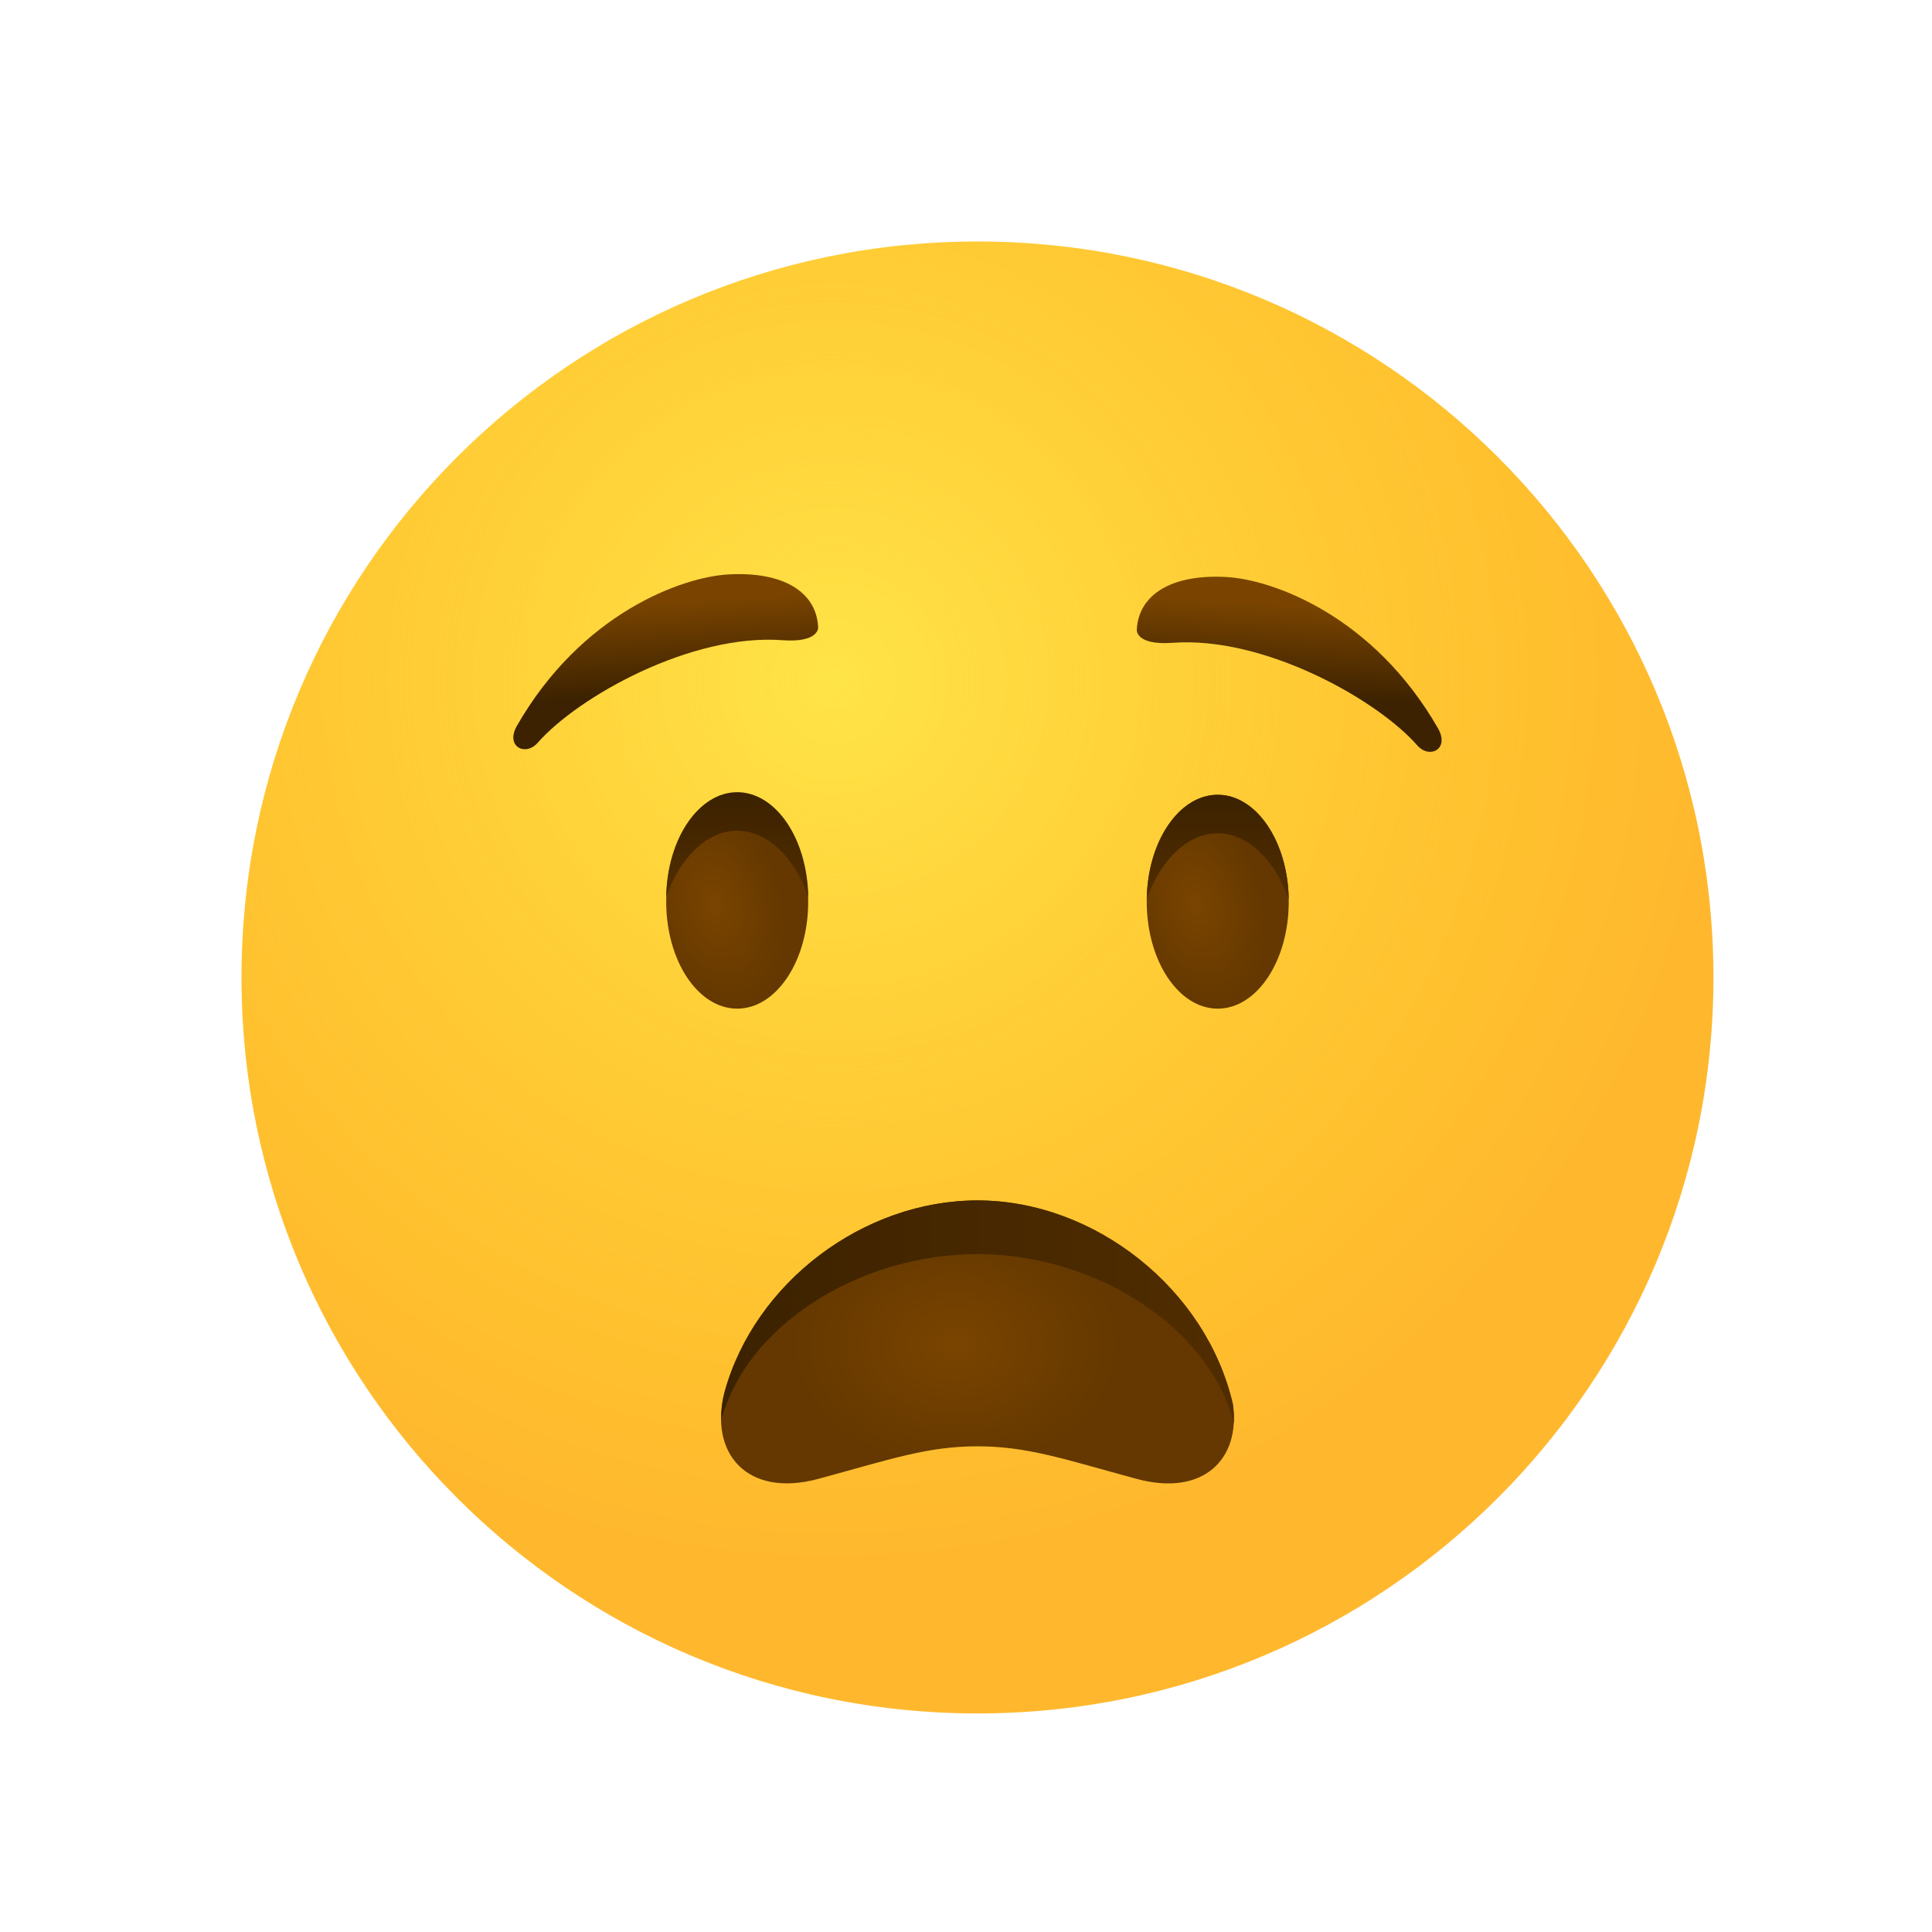
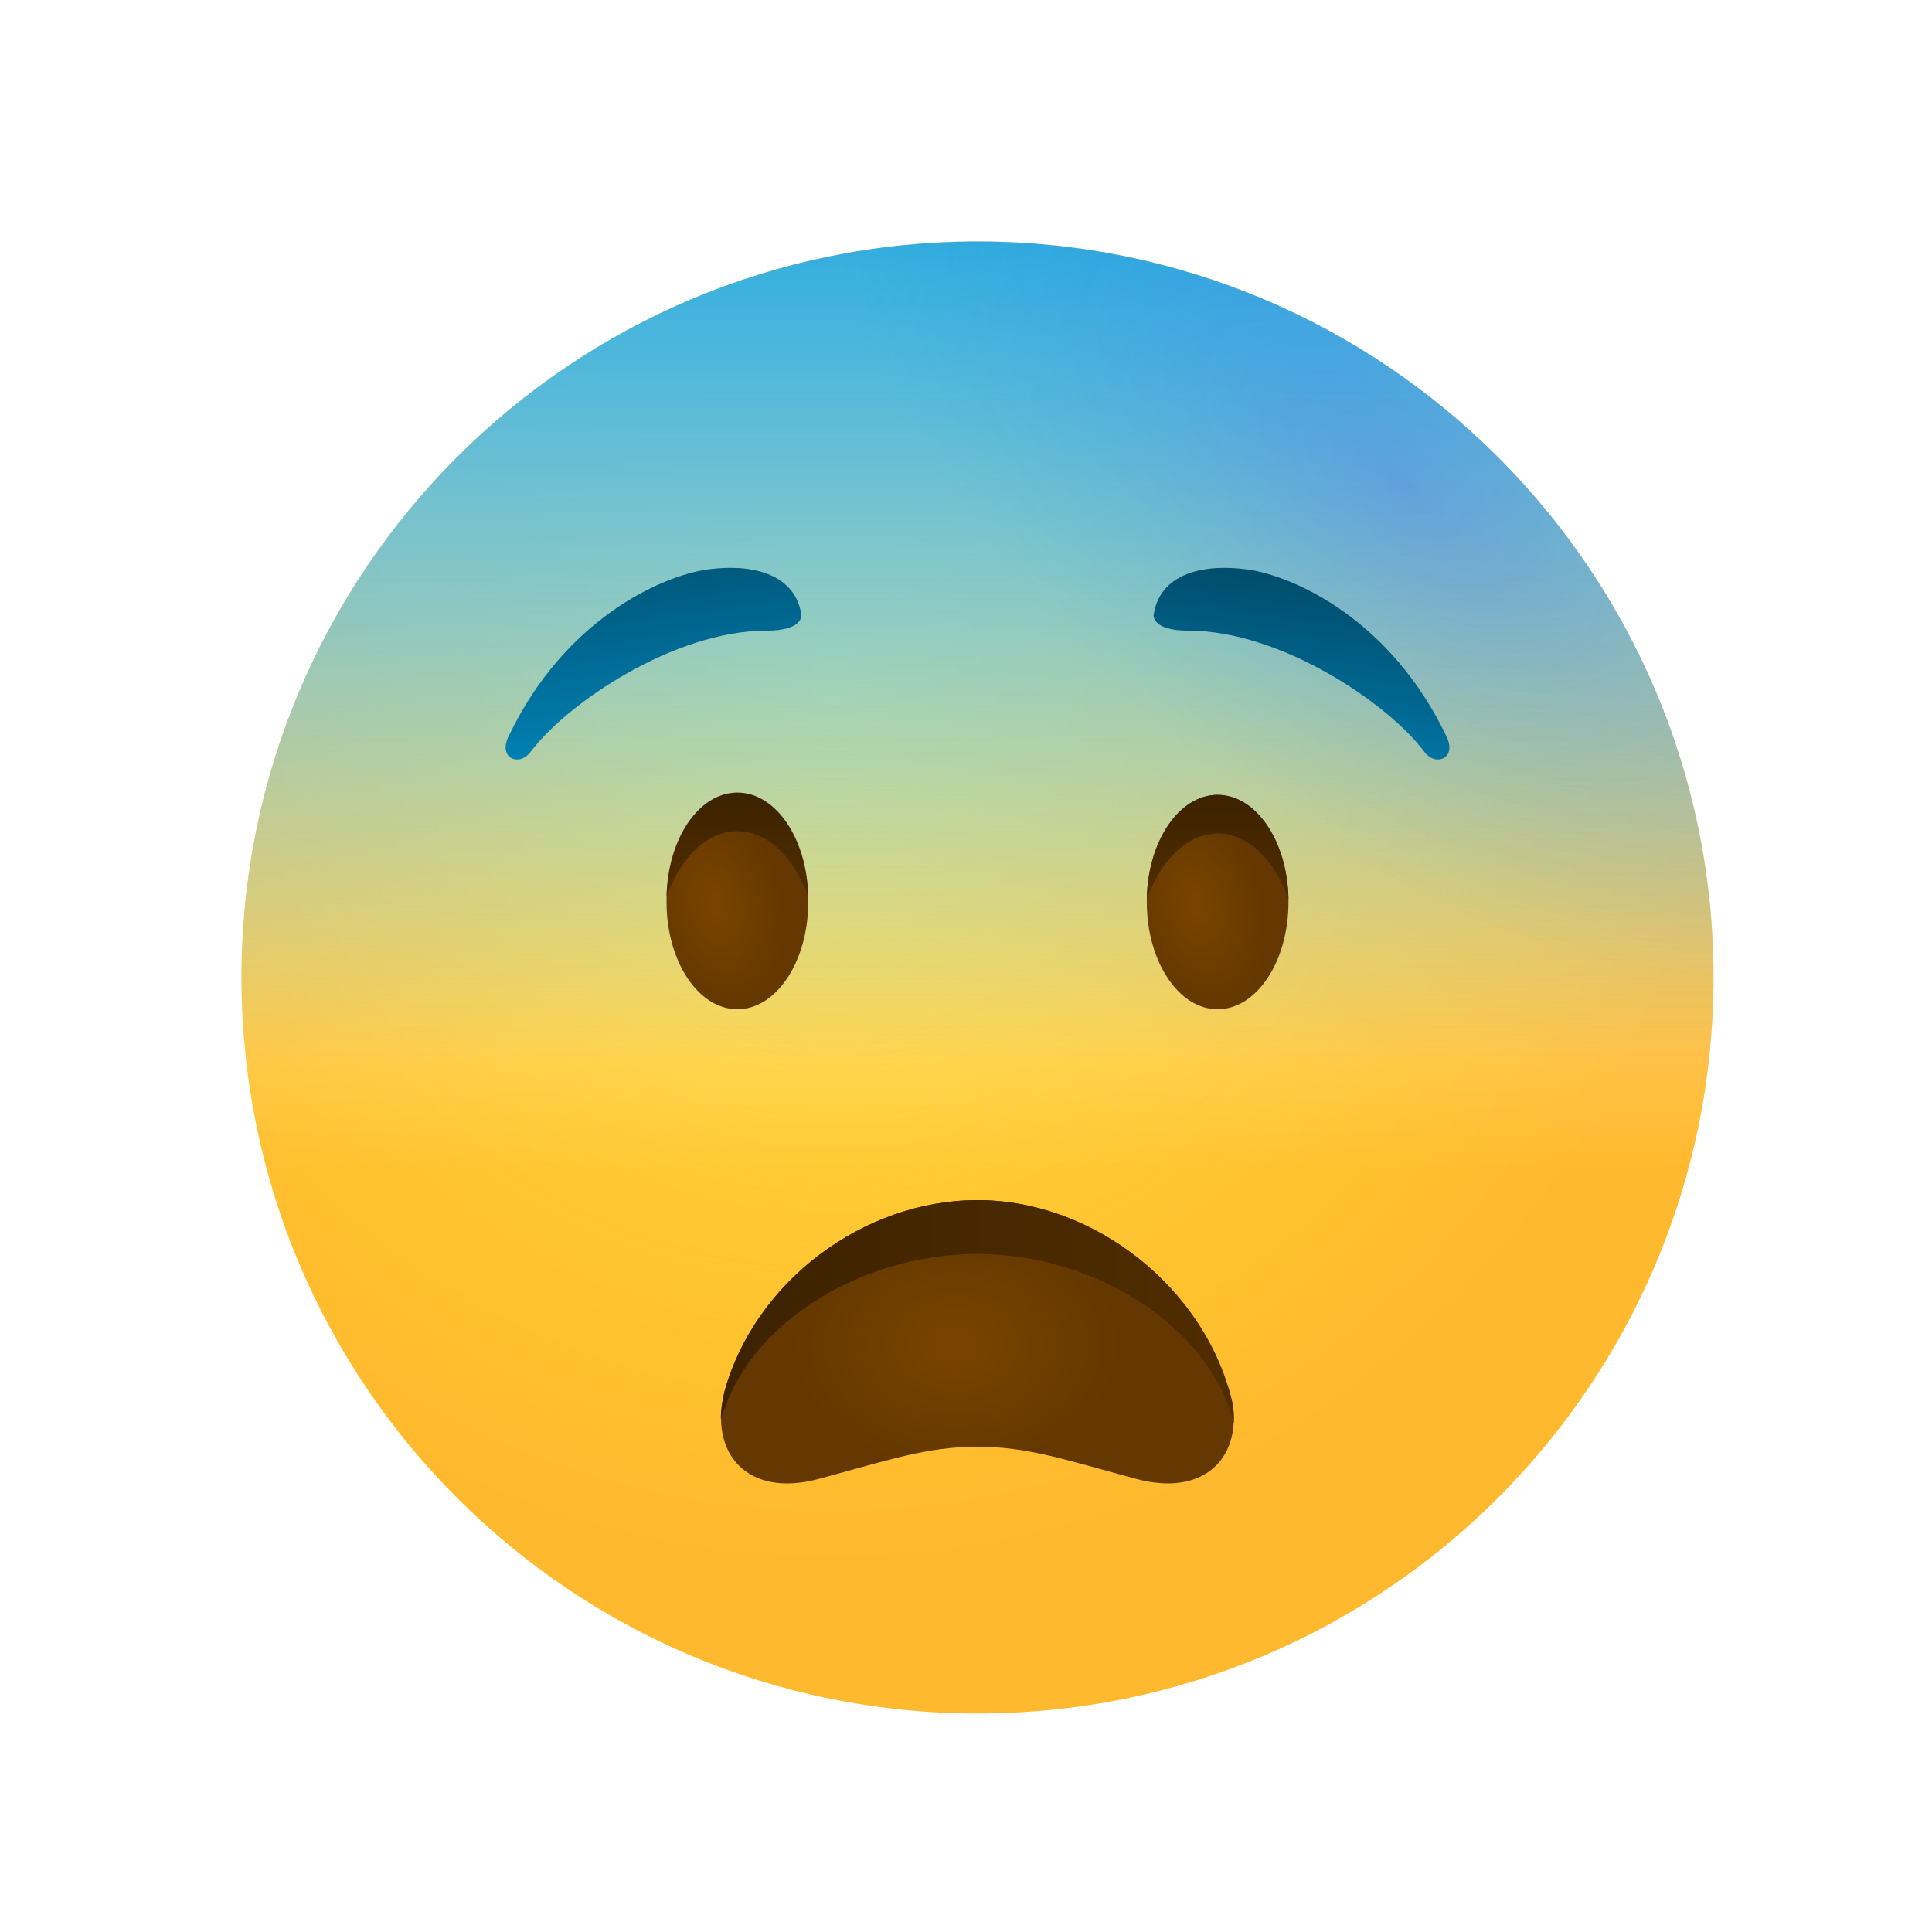
<svg xmlns="http://www.w3.org/2000/svg" width="800px" height="800px" viewBox="0 0 80 80" fill="none">
-   <path d="M40.475 70.95C57.306 70.95 70.95 57.306 70.95 40.475C70.95 23.644 57.306 10 40.475 10C23.644 10 10 23.644 10 40.475C10 57.306 23.644 70.95 40.475 70.95Z" fill="url(#paint0_radial)" />
-   <path opacity="0.5" d="M40.475 70.95C57.306 70.95 70.95 57.306 70.95 40.475C70.95 23.644 57.306 10 40.475 10C23.644 10 10 23.644 10 40.475C10 57.306 23.644 70.95 40.475 70.95Z" fill="url(#paint1_radial)" />
-   <path d="M33.878 25.973C33.806 24.503 32.426 23.66 30.167 23.785C28.231 23.893 24.072 25.399 21.401 30.06C20.917 30.92 21.76 31.332 22.262 30.759C23.947 28.841 28.626 26.223 32.408 26.51C33.932 26.618 33.878 25.973 33.878 25.973Z" fill="url(#paint2_linear)" />
-   <path d="M30.526 41.766C32.15 41.766 33.466 39.783 33.466 37.338C33.466 34.892 32.15 32.91 30.526 32.91C28.902 32.91 27.586 34.892 27.586 37.338C27.586 39.783 28.902 41.766 30.526 41.766Z" fill="url(#paint3_radial)" />
-   <path d="M30.526 34.398C31.781 34.398 32.892 35.492 33.466 37.123C33.43 34.721 32.121 32.803 30.526 32.803C28.93 32.803 27.622 34.739 27.586 37.123C28.16 35.509 29.271 34.398 30.526 34.398Z" fill="url(#paint4_linear)" />
-   <path d="M50.424 41.766C52.048 41.766 53.364 39.783 53.364 37.338C53.364 34.892 52.048 32.91 50.424 32.91C48.8 32.91 47.484 34.892 47.484 37.338C47.484 39.783 48.8 41.766 50.424 41.766Z" fill="url(#paint5_radial)" />
-   <path d="M47.072 26.08C47.144 24.61 48.524 23.767 50.783 23.893C52.719 24.001 56.878 25.506 59.549 30.167C60.033 31.028 59.19 31.44 58.688 30.866C57.003 28.948 52.324 26.331 48.542 26.618C47.018 26.725 47.072 26.08 47.072 26.08Z" fill="url(#paint6_linear)" />
-   <path d="M50.424 34.505C49.169 34.505 48.058 35.599 47.484 37.23C47.52 34.828 48.829 32.91 50.424 32.91C52.02 32.91 53.328 34.846 53.364 37.23C52.791 35.617 51.679 34.505 50.424 34.505Z" fill="url(#paint7_linear)" />
-   <path d="M33.896 61.234C36.872 60.427 38.395 59.889 40.475 59.889C42.554 59.889 44.078 60.427 47.054 61.234C49.815 61.987 51.374 60.427 51.052 58.151C49.958 53.382 45.333 49.707 40.475 49.707C35.76 49.707 31.261 53.095 30.006 57.631C29.343 60.158 30.92 62.041 33.896 61.234Z" fill="url(#paint8_radial)" />
-   <path d="M30.006 58.348C31.261 54.673 35.76 51.93 40.475 51.93C45.333 51.93 49.958 54.906 51.052 58.778C51.052 58.832 51.07 58.886 51.087 58.939C51.105 58.688 51.087 58.419 51.052 58.151C49.958 53.382 45.333 49.707 40.475 49.707C35.76 49.707 31.261 53.095 30.006 57.631C29.898 58.025 29.863 58.419 29.863 58.76C29.916 58.599 29.97 58.455 30.006 58.348Z" fill="url(#paint9_linear)" />
+   <path d="M40.476 70.952C57.308 70.952 70.952 57.308 70.952 40.476C70.952 23.645 57.308 10 40.476 10C23.645 10 10 23.645 10 40.476C10 57.308 23.645 70.952 40.476 70.952Z" fill="url(#paint0_radial)" />
+   <path opacity="0.5" d="M40.476 70.952C57.308 70.952 70.952 57.308 70.952 40.476C70.952 23.645 57.308 10 40.476 10C23.645 10 10 23.645 10 40.476C10 57.308 23.645 70.952 40.476 70.952Z" fill="url(#paint1_radial)" />
+   <path d="M40.476 70.952C57.308 70.952 70.952 57.308 70.952 40.476C70.952 23.645 57.308 10 40.476 10C23.645 10 10 23.645 10 40.476C10 57.308 23.645 70.952 40.476 70.952Z" fill="url(#paint2_linear)" />
+   <path d="M40.476 70.952C57.308 70.952 70.952 57.308 70.952 40.476C70.952 23.645 57.308 10 40.476 10C23.645 10 10 23.645 10 40.476C10 57.308 23.645 70.952 40.476 70.952Z" fill="url(#paint3_linear)" />
+   <path opacity="0.24" d="M40.476 70.952C57.308 70.952 70.952 57.308 70.952 40.476C70.952 23.645 57.308 10 40.476 10C23.645 10 10 23.645 10 40.476C10 57.308 23.645 70.952 40.476 70.952Z" fill="url(#paint4_radial)" />
+   <path d="M33.181 25.466C32.991 24.019 31.562 23.276 29.295 23.581C27.372 23.848 23.353 25.657 21.048 30.514C20.629 31.409 21.505 31.752 21.962 31.143C23.505 29.086 27.943 26.114 31.733 26.114C33.276 26.114 33.181 25.466 33.181 25.466Z" fill="url(#paint5_linear)" />
+   <path d="M30.533 41.791C32.154 41.791 33.467 39.804 33.467 37.352C33.467 34.901 32.154 32.914 30.533 32.914C28.913 32.914 27.6 34.901 27.6 37.352C27.6 39.804 28.913 41.791 30.533 41.791Z" fill="url(#paint6_radial)" />
+   <path d="M30.533 34.419C31.791 34.419 32.895 35.524 33.467 37.143C33.429 34.743 32.133 32.819 30.533 32.819C28.933 32.819 27.638 34.743 27.6 37.143C28.172 35.505 29.257 34.419 30.533 34.419Z" fill="url(#paint7_linear)" />
+   <path d="M50.419 41.791C52.039 41.791 53.353 39.804 53.353 37.352C53.353 34.901 52.039 32.914 50.419 32.914C48.799 32.914 47.486 34.901 47.486 37.352C47.486 39.804 48.799 41.791 50.419 41.791Z" fill="url(#paint8_radial)" />
+   <path d="M50.419 34.514C49.162 34.514 48.057 35.619 47.486 37.238C47.524 34.838 48.819 32.914 50.419 32.914C52.019 32.914 53.315 34.838 53.353 37.238C52.781 35.619 51.696 34.514 50.419 34.514Z" fill="url(#paint9_linear)" />
+   <path d="M47.772 25.466C47.962 24.019 49.391 23.276 51.657 23.581C53.581 23.848 57.6 25.657 59.905 30.514C60.324 31.409 59.448 31.752 58.99 31.143C57.448 29.086 53.01 26.114 49.219 26.114C47.676 26.114 47.772 25.466 47.772 25.466Z" fill="url(#paint10_linear)" />
+   <path d="M33.904 61.238C36.876 60.438 38.4 59.905 40.476 59.905C42.552 59.905 44.076 60.438 47.047 61.238C49.809 61.981 51.371 60.419 51.047 58.153C49.962 53.371 45.333 49.695 40.476 49.695C35.752 49.695 31.257 53.067 30 57.619C29.352 60.172 30.933 62.038 33.904 61.238Z" fill="url(#paint11_radial)" />
+   <path d="M30 58.343C31.257 54.667 35.752 51.924 40.476 51.924C45.333 51.924 49.962 54.895 51.047 58.762C51.047 58.819 51.067 58.876 51.086 58.933C51.105 58.686 51.086 58.419 51.047 58.153C49.962 53.371 45.333 49.695 40.476 49.695C35.752 49.695 31.257 53.067 30 57.619C29.905 58.019 29.848 58.4 29.848 58.762C29.905 58.61 29.962 58.476 30 58.343Z" fill="url(#paint12_linear)" />
  <defs>
-     <radialGradient id="paint0_radial" cx="0" cy="0" r="1" gradientUnits="userSpaceOnUse" gradientTransform="translate(34.479 28.1245) scale(36.7641)">
-       <stop stop-color="#FFDF30" />
-       <stop offset="1" stop-color="#FFB82E" />
+     <radialGradient id="paint0_radial" cx="0" cy="0" r="1" gradientUnits="userSpaceOnUse" gradientTransform="translate(34.4799 28.1315) scale(36.7656)">
+       <stop stop-color="#FFE030" />
+       <stop offset="1" stop-color="#FFB92E" />
    </radialGradient>
-     <radialGradient id="paint1_radial" cx="0" cy="0" r="1" gradientUnits="userSpaceOnUse" gradientTransform="translate(34.479 28.1245) scale(28.924)">
-       <stop stop-color="#FFE95F" />
-       <stop offset="1" stop-color="#FFBB47" stop-opacity="0" />
+     <radialGradient id="paint1_radial" cx="0" cy="0" r="1" gradientUnits="userSpaceOnUse" gradientTransform="translate(34.4799 28.1315) scale(28.9251)">
+       <stop stop-color="#FFEA5F" />
+       <stop offset="1" stop-color="#FFBC47" stop-opacity="0" />
    </radialGradient>
-     <linearGradient id="paint2_linear" x1="27.6" y1="28.763" x2="27.389" y2="24.916" gradientUnits="userSpaceOnUse">
-       <stop offset="0.001" stop-color="#3C2200" />
-       <stop offset="1" stop-color="#7A4400" />
+     <linearGradient id="paint2_linear" x1="40.476" y1="48.483" x2="40.476" y2="9.897" gradientUnits="userSpaceOnUse">
+       <stop stop-color="white" stop-opacity="0" />
+       <stop offset="1" stop-color="white" />
    </linearGradient>
-     <radialGradient id="paint3_radial" cx="0" cy="0" r="1" gradientUnits="userSpaceOnUse" gradientTransform="translate(29.6352 37.4493) rotate(73.8539) scale(4.30588 2.78584)">
+     <linearGradient id="paint3_linear" x1="40.476" y1="43.977" x2="40.476" y2="1.688" gradientUnits="userSpaceOnUse">
+       <stop stop-color="#0099D6" stop-opacity="0" />
+       <stop offset="1" stop-color="#0099D6" />
+     </linearGradient>
+     <radialGradient id="paint4_radial" cx="0" cy="0" r="1" gradientUnits="userSpaceOnUse" gradientTransform="translate(58.05 20.1099) rotate(37.7901) scale(27.9483 14.0267)">
+       <stop stop-color="#3640FF" />
+       <stop offset="0.463" stop-color="#1C66F3" stop-opacity="0.537" />
+       <stop offset="1" stop-color="#008EE6" stop-opacity="0" />
+     </radialGradient>
+     <linearGradient id="paint5_linear" x1="24.389" y1="8.343" x2="27.988" y2="35.096" gradientUnits="userSpaceOnUse">
+       <stop offset="0.001" />
+       <stop offset="1" stop-color="#0099D6" />
+     </linearGradient>
+     <radialGradient id="paint6_radial" cx="0" cy="0" r="1" gradientUnits="userSpaceOnUse" gradientTransform="translate(29.6427 37.4626) rotate(73.8539) scale(4.30606 2.78595)">
      <stop offset="0.001" stop-color="#7A4400" />
      <stop offset="1" stop-color="#643800" />
    </radialGradient>
-     <linearGradient id="paint4_linear" x1="30.525" y1="32.877" x2="30.525" y2="37.013" gradientUnits="userSpaceOnUse">
+     <linearGradient id="paint7_linear" x1="30.526" y1="32.885" x2="30.526" y2="37.02" gradientUnits="userSpaceOnUse">
      <stop offset="0.001" stop-color="#3C2200" />
      <stop offset="1" stop-color="#512D00" />
    </linearGradient>
-     <radialGradient id="paint5_radial" cx="0" cy="0" r="1" gradientUnits="userSpaceOnUse" gradientTransform="translate(49.5354 37.45) rotate(73.8539) scale(4.30588 2.78584)">
+     <radialGradient id="paint8_radial" cx="0" cy="0" r="1" gradientUnits="userSpaceOnUse" gradientTransform="translate(49.5439 37.4633) rotate(73.854) scale(4.30606 2.78595)">
      <stop offset="0.001" stop-color="#7A4400" />
      <stop offset="1" stop-color="#643800" />
    </radialGradient>
-     <linearGradient id="paint6_linear" x1="53.34" y1="28.872" x2="53.552" y2="25.025" gradientUnits="userSpaceOnUse">
-       <stop offset="0.001" stop-color="#3C2200" />
-       <stop offset="1" stop-color="#7A4400" />
-     </linearGradient>
-     <linearGradient id="paint7_linear" x1="50.425" y1="32.986" x2="50.425" y2="37.122" gradientUnits="userSpaceOnUse">
+     <linearGradient id="paint9_linear" x1="50.426" y1="32.993" x2="50.426" y2="37.129" gradientUnits="userSpaceOnUse">
      <stop offset="0.001" stop-color="#3C2200" />
      <stop offset="1" stop-color="#512D00" />
    </linearGradient>
-     <radialGradient id="paint8_radial" cx="0" cy="0" r="1" gradientUnits="userSpaceOnUse" gradientTransform="translate(39.5797 55.6663) scale(6.86297 5.14512)">
+     <linearGradient id="paint10_linear" x1="56.258" y1="10.537" x2="52.66" y2="37.29" gradientUnits="userSpaceOnUse">
+       <stop offset="0.001" />
+       <stop offset="1" stop-color="#0099D6" />
+     </linearGradient>
+     <radialGradient id="paint11_radial" cx="0" cy="0" r="1" gradientUnits="userSpaceOnUse" gradientTransform="translate(39.587 55.6791) scale(6.86324 5.14532)">
      <stop offset="0.001" stop-color="#7A4400" />
      <stop offset="1" stop-color="#643800" />
    </radialGradient>
-     <linearGradient id="paint9_linear" x1="29.855" y1="54.316" x2="51.093" y2="54.316" gradientUnits="userSpaceOnUse">
+     <linearGradient id="paint12_linear" x1="29.855" y1="54.324" x2="51.095" y2="54.324" gradientUnits="userSpaceOnUse">
      <stop offset="0.001" stop-color="#3C2200" />
      <stop offset="1" stop-color="#512D00" />
    </linearGradient>
  </defs>
</svg>
